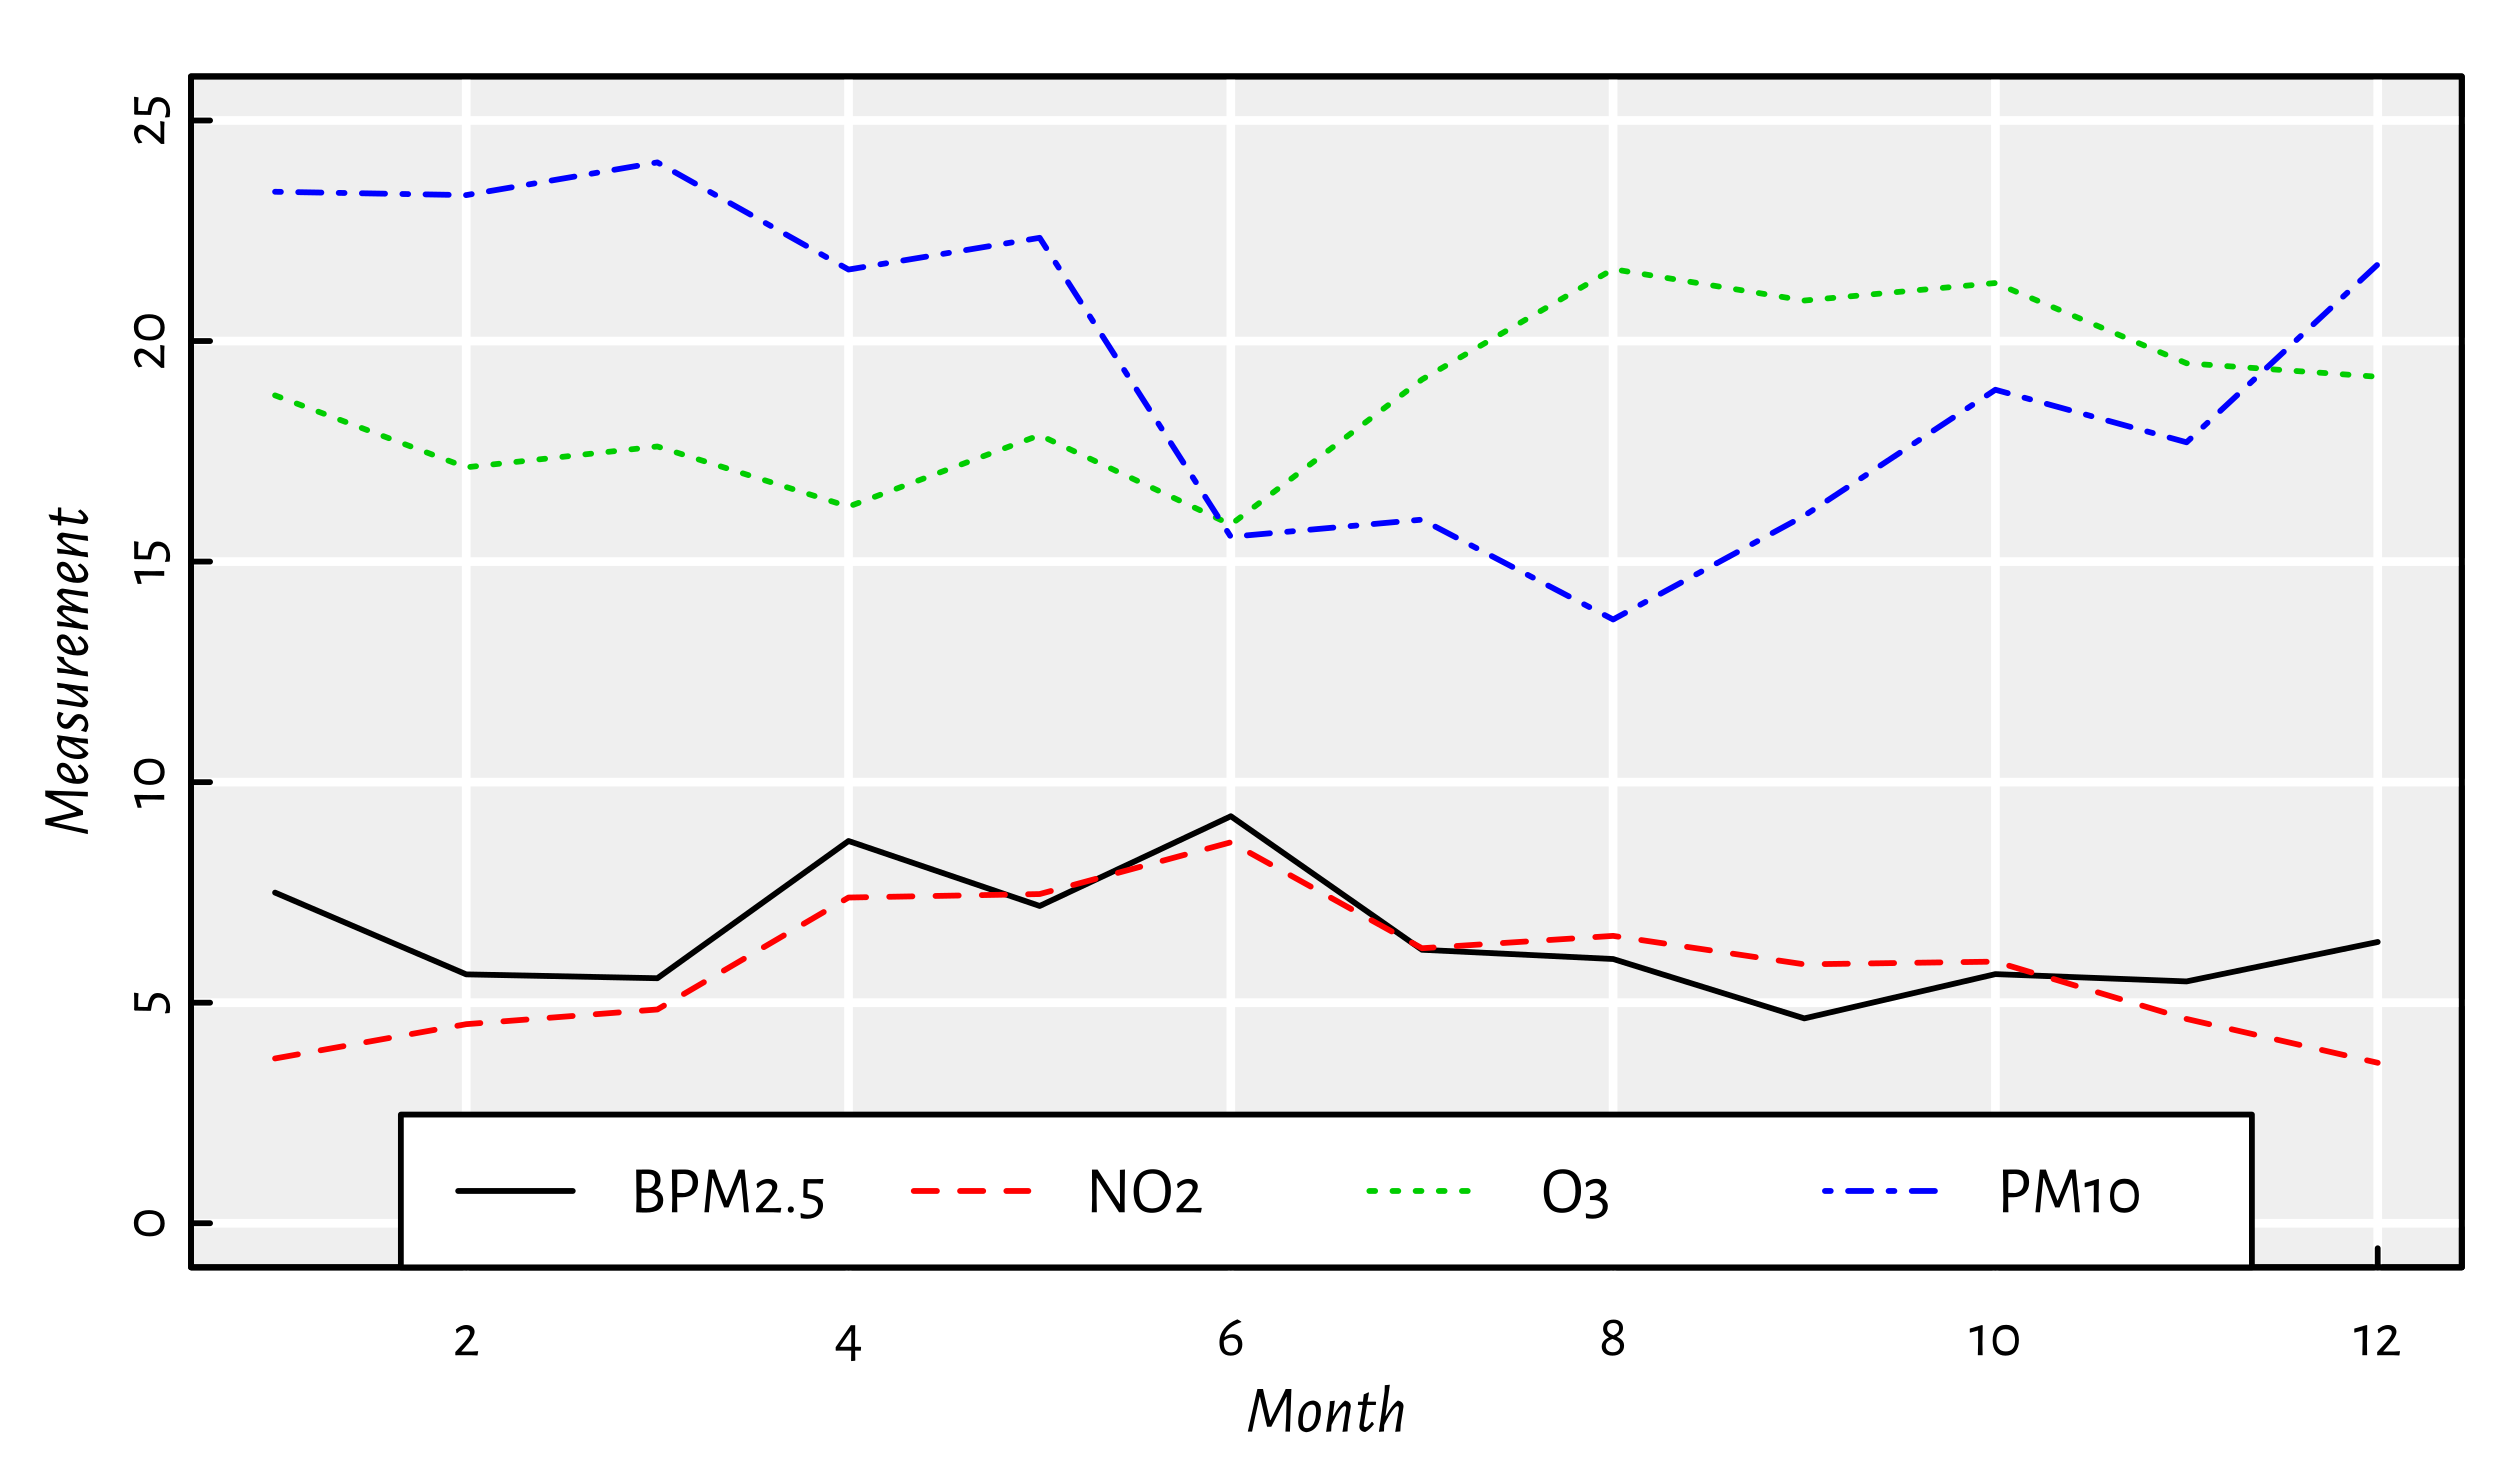
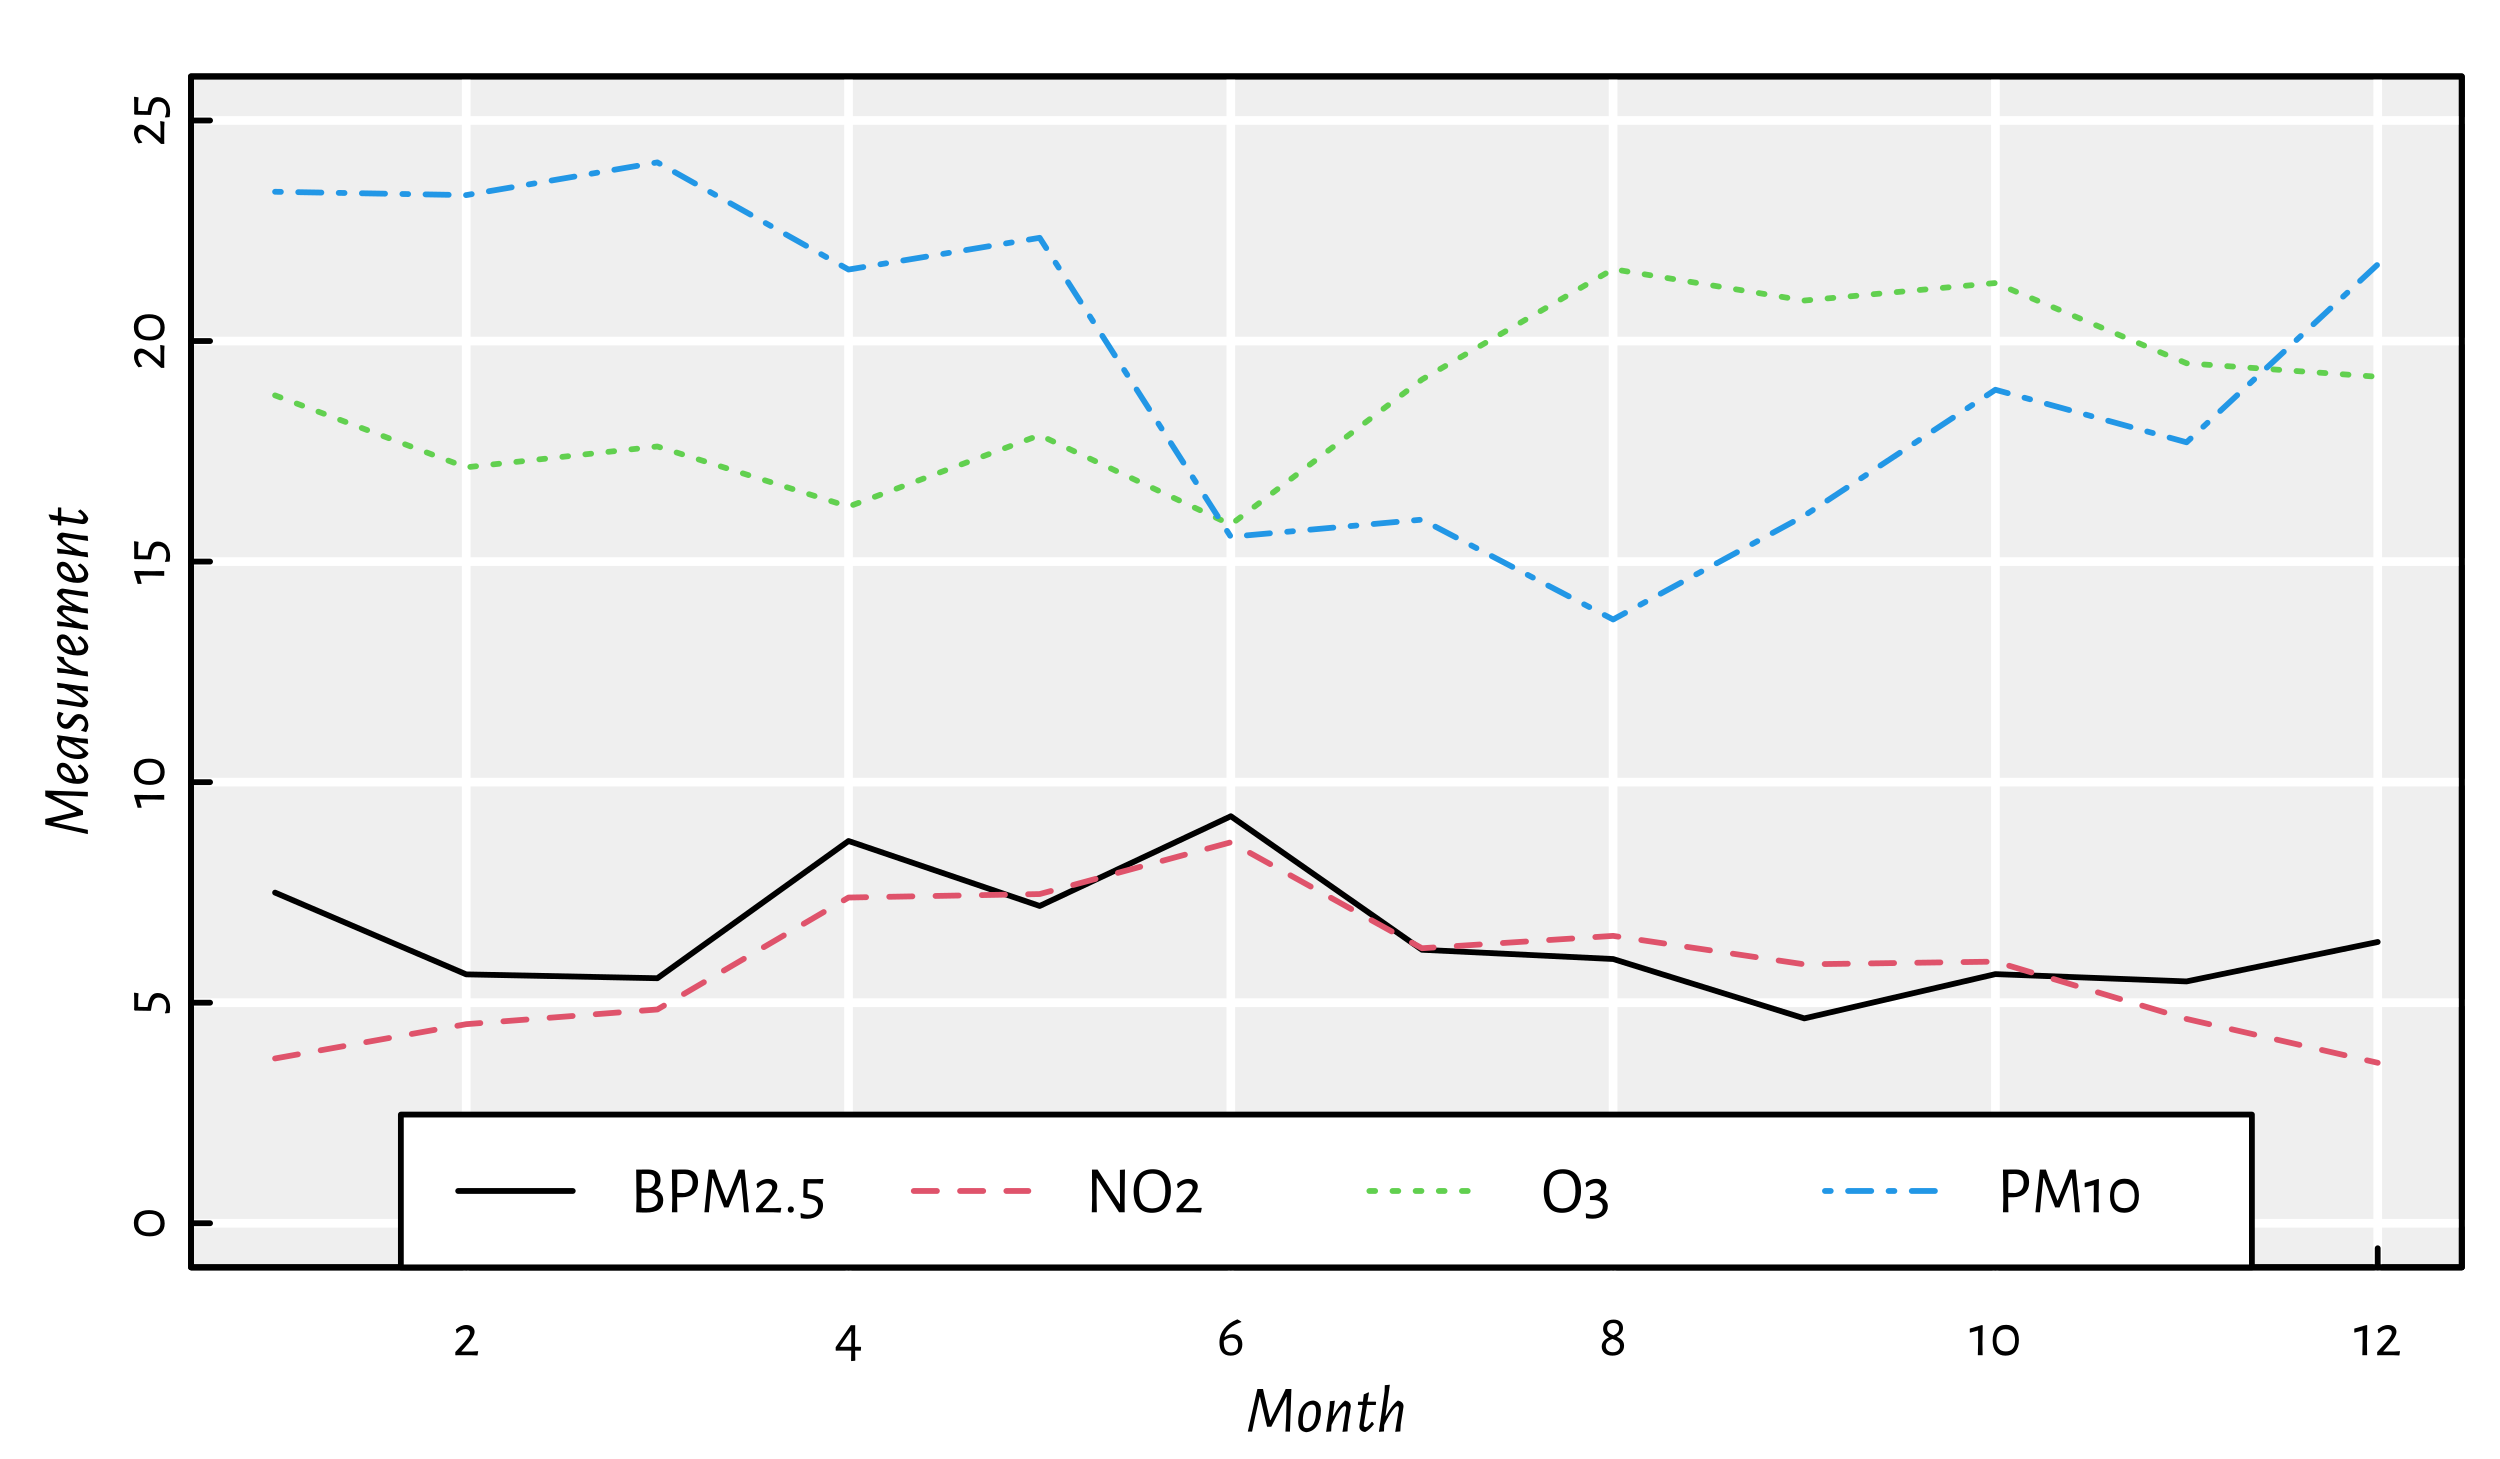
<svg xmlns="http://www.w3.org/2000/svg" xmlns:xlink="http://www.w3.org/1999/xlink" width="432pt" height="252pt" viewBox="0 0 432 252" version="1.1">
  <defs>
    <g>
      <symbol overflow="visible" id="glyph0-0">
        <path style="stroke:none;" d="" />
      </symbol>
      <symbol overflow="visible" id="glyph0-1">
        <path style="stroke:none;" d="M 2.391 -5.219 C 1.734 -5.219 1.109 -4.922 0.578 -4.438 L 0.703 -3.812 L 0.812 -3.812 C 1.203 -4.25 1.734 -4.516 2.234 -4.516 C 2.734 -4.516 3.016 -4.234 3.016 -3.875 C 3.016 -3.438 2.641 -2.906 1.938 -2.109 L 0.484 -0.547 L 0.484 -0.016 L 0.547 0.016 L 0.922 0 L 3.25 0 L 4.312 0.047 L 4.438 -0.656 L 4.375 -0.703 L 3.5 -0.641 L 1.578 -0.641 L 1.547 -0.688 L 2.609 -1.891 C 3.438 -2.844 3.812 -3.5 3.812 -4.062 C 3.812 -4.766 3.219 -5.219 2.391 -5.219 Z M 2.391 -5.219 " />
      </symbol>
      <symbol overflow="visible" id="glyph0-2">
        <path style="stroke:none;" d="M 3.656 -0.797 L 4.625 -0.781 L 4.672 -1.359 L 4.609 -1.453 L 3.625 -1.453 L 3.656 -5.188 L 2.891 -5.188 L 0.281 -1.391 L 0.281 -0.859 L 0.328 -0.781 L 1.016 -0.797 L 2.969 -0.797 L 2.938 0.953 L 3 1.016 L 3.625 0.953 L 3.672 0.891 L 3.641 -0.797 Z M 2.969 -1.453 L 1.016 -1.453 L 2.906 -4.188 L 2.969 -4.188 Z M 2.969 -1.453 " />
      </symbol>
      <symbol overflow="visible" id="glyph0-3">
        <path style="stroke:none;" d="M 2.781 -3.625 C 2.266 -3.625 1.812 -3.453 1.422 -3.172 L 1.359 -3.25 C 1.688 -4.359 2.594 -5.141 4.25 -5.719 L 4.25 -5.812 L 3.609 -6.188 L 3.562 -6.188 C 1.609 -5.406 0.484 -3.969 0.484 -2.203 C 0.484 -0.766 1.109 0.078 2.422 0.078 C 3.688 0.078 4.438 -0.734 4.438 -1.875 C 4.438 -2.922 3.828 -3.625 2.781 -3.625 Z M 2.484 -0.484 C 1.609 -0.484 1.234 -1.078 1.234 -2.203 L 1.234 -2.484 C 1.641 -2.828 2.078 -3.016 2.547 -3.016 C 3.281 -3.016 3.703 -2.578 3.703 -1.766 C 3.703 -0.922 3.234 -0.484 2.484 -0.484 Z M 2.484 -0.484 " />
      </symbol>
      <symbol overflow="visible" id="glyph0-4">
        <path style="stroke:none;" d="M 2.547 -6.156 C 1.484 -6.156 0.734 -5.562 0.734 -4.562 C 0.734 -3.781 1.234 -3.375 1.719 -3.125 L 1.719 -3.078 C 1.125 -2.781 0.5 -2.359 0.5 -1.484 C 0.5 -0.578 1.188 0.078 2.344 0.078 C 3.562 0.078 4.359 -0.594 4.359 -1.641 C 4.359 -2.547 3.719 -2.891 3.156 -3.156 L 3.156 -3.219 C 3.688 -3.516 4.172 -3.938 4.172 -4.703 C 4.172 -5.609 3.562 -6.156 2.547 -6.156 Z M 2.516 -5.562 C 3.125 -5.562 3.5 -5.219 3.5 -4.625 C 3.5 -3.969 3.031 -3.656 2.516 -3.438 C 1.953 -3.672 1.438 -3.938 1.438 -4.594 C 1.438 -5.188 1.859 -5.562 2.516 -5.562 Z M 2.359 -2.812 C 3.016 -2.547 3.656 -2.312 3.656 -1.594 C 3.656 -0.969 3.188 -0.516 2.422 -0.516 C 1.672 -0.516 1.203 -0.953 1.203 -1.578 C 1.203 -2.312 1.781 -2.609 2.359 -2.812 Z M 2.359 -2.812 " />
      </symbol>
      <symbol overflow="visible" id="glyph0-5">
        <path style="stroke:none;" d="M 2.344 -5.141 L 2.219 -5.219 L 0.109 -4.594 L 0.109 -3.938 L 0.203 -3.906 L 1.547 -4.281 L 1.547 -2.047 L 1.5 0 L 2.328 0 L 2.297 -2.156 Z M 2.344 -5.141 " />
      </symbol>
      <symbol overflow="visible" id="glyph0-6">
        <path style="stroke:none;" d="M 2.812 -5.25 C 1.328 -5.25 0.484 -4.266 0.484 -2.516 C 0.484 -0.859 1.297 0.078 2.703 0.078 C 4.188 0.078 5.016 -0.906 5.016 -2.625 C 5.016 -4.312 4.219 -5.25 2.812 -5.25 Z M 2.734 -4.484 C 3.797 -4.484 4.359 -3.812 4.359 -2.531 C 4.359 -1.297 3.812 -0.656 2.75 -0.656 C 1.688 -0.656 1.141 -1.312 1.141 -2.578 C 1.141 -3.844 1.688 -4.484 2.734 -4.484 Z M 2.734 -4.484 " />
      </symbol>
      <symbol overflow="visible" id="glyph1-0">
        <path style="stroke:none;" d="" />
      </symbol>
      <symbol overflow="visible" id="glyph1-1">
        <path style="stroke:none;" d="M -5.25 -2.812 C -5.25 -1.328 -4.266 -0.484 -2.516 -0.484 C -0.859 -0.484 0.078 -1.297 0.078 -2.703 C 0.078 -4.188 -0.906 -5.016 -2.625 -5.016 C -4.312 -5.016 -5.25 -4.219 -5.25 -2.812 Z M -4.484 -2.734 C -4.484 -3.797 -3.812 -4.359 -2.531 -4.359 C -1.297 -4.359 -0.656 -3.812 -0.656 -2.75 C -0.656 -1.688 -1.312 -1.141 -2.578 -1.141 C -3.844 -1.141 -4.484 -1.688 -4.484 -2.734 Z M -4.484 -2.734 " />
      </symbol>
      <symbol overflow="visible" id="glyph1-2">
        <path style="stroke:none;" d="M -5.156 -3.906 L -5.219 -3.859 L -5.188 -2.906 L -5.188 -1.5 L -5.203 -0.953 L -5.094 -0.812 L -2.375 -0.766 L -2.297 -0.828 L -2.141 -1.719 C -1.953 -2.688 -1.578 -3.062 -0.969 -3.062 C -0.172 -3.062 0.359 -2.484 0.359 -1.531 C 0.359 -1.172 0.297 -0.812 0.109 -0.391 L 0.188 -0.328 L 0.922 -0.391 C 0.984 -0.703 1.016 -1.047 1.016 -1.359 C 1.016 -2.812 0.156 -3.844 -1.109 -3.844 C -1.922 -3.844 -2.469 -3.406 -2.75 -2.078 L -2.875 -1.422 L -4.5 -1.453 L -4.5 -3 L -4.438 -3.75 L -4.5 -3.812 Z M -5.156 -3.906 " />
      </symbol>
      <symbol overflow="visible" id="glyph1-3">
        <path style="stroke:none;" d="M -5.141 -2.344 L -5.219 -2.219 L -4.594 -0.109 L -3.938 -0.109 L -3.906 -0.203 L -4.281 -1.547 L -2.047 -1.547 L 0 -1.5 L 0 -2.328 L -2.156 -2.297 Z M -5.141 -2.344 " />
      </symbol>
      <symbol overflow="visible" id="glyph1-4">
        <path style="stroke:none;" d="M -5.219 -2.391 C -5.219 -1.734 -4.922 -1.109 -4.438 -0.578 L -3.812 -0.703 L -3.812 -0.812 C -4.25 -1.203 -4.516 -1.734 -4.516 -2.234 C -4.516 -2.734 -4.234 -3.016 -3.875 -3.016 C -3.438 -3.016 -2.906 -2.641 -2.109 -1.938 L -0.547 -0.484 L -0.016 -0.484 L 0.016 -0.547 L 0 -0.922 L 0 -3.25 L 0.047 -4.312 L -0.656 -4.438 L -0.703 -4.375 L -0.641 -3.5 L -0.641 -1.578 L -0.688 -1.547 L -1.891 -2.609 C -2.844 -3.438 -3.5 -3.812 -4.062 -3.812 C -4.766 -3.812 -5.219 -3.219 -5.219 -2.391 Z M -5.219 -2.391 " />
      </symbol>
      <symbol overflow="visible" id="glyph2-0">
        <path style="stroke:none;" d="" />
      </symbol>
      <symbol overflow="visible" id="glyph2-1">
        <path style="stroke:none;" d="M 7.641 0 L 7.891 -7.359 L 6.906 -7.359 L 6.422 -6.312 L 4.281 -1.984 L 4.203 -1.984 L 3.219 -6.25 L 2.984 -7.359 L 2.016 -7.359 L 0.359 0 L 1.094 0 L 1.578 -2.312 L 2.391 -5.984 L 2.469 -5.984 L 3.688 -0.844 L 4.422 -0.844 L 7.016 -5.984 L 7.078 -5.984 L 6.984 -2.25 L 6.859 0 Z M 7.641 0 " />
      </symbol>
      <symbol overflow="visible" id="glyph2-2">
        <path style="stroke:none;" d="M 2.969 -5.359 C 1.391 -5.266 0.406 -3.781 0.406 -1.719 C 0.406 -0.594 0.844 -0.062 1.703 0.094 L 1.812 0.109 C 3.391 -0.031 4.328 -1.5 4.328 -3.609 C 4.328 -4.688 3.891 -5.219 3.062 -5.359 Z M 2.812 -4.656 C 3.297 -4.656 3.5 -4.328 3.5 -3.547 C 3.5 -1.797 2.953 -0.594 1.906 -0.594 C 1.406 -0.594 1.203 -0.938 1.203 -1.719 C 1.203 -3.484 1.766 -4.656 2.812 -4.656 Z M 2.812 -4.656 " />
      </symbol>
      <symbol overflow="visible" id="glyph2-3">
        <path style="stroke:none;" d="M 3.75 -5.344 C 3.078 -4.812 2.5 -4.031 1.75 -2.734 L 1.641 -2.734 L 2.016 -5.328 L 1.156 -5.25 L 1.109 -4.125 L 0.5 0.047 L 1.375 -0.031 L 1.438 -1.156 C 2.469 -3.297 3.297 -4.391 3.719 -4.391 C 3.906 -4.391 3.969 -4.25 3.969 -4.031 L 3.953 -3.891 L 3.328 0.047 L 4.203 -0.031 L 4.281 -1.234 L 4.75 -4.203 L 4.766 -4.344 C 4.781 -4.891 4.375 -5.234 3.875 -5.344 Z M 3.75 -5.344 " />
      </symbol>
      <symbol overflow="visible" id="glyph2-4">
        <path style="stroke:none;" d="M 1.672 -1.375 L 2.203 -4.594 L 3.719 -4.594 L 3.766 -5.078 L 3.703 -5.172 L 2.281 -5.172 L 2.547 -6.734 L 2.453 -6.781 L 1.641 -6.422 L 1.5 -5.172 L 0.672 -5.172 L 0.625 -4.656 L 0.672 -4.594 L 1.422 -4.594 L 1.375 -4.141 L 0.891 -1.109 L 0.875 -0.922 C 0.859 -0.359 1.234 -0.031 1.766 0.062 L 1.906 0.062 C 2.422 -0.203 2.891 -0.625 3.406 -1.297 L 3.141 -1.656 L 3 -1.672 C 2.594 -1.078 2.25 -0.781 1.984 -0.781 C 1.766 -0.781 1.641 -0.906 1.641 -1.156 Z M 1.672 -1.375 " />
      </symbol>
      <symbol overflow="visible" id="glyph2-5">
        <path style="stroke:none;" d="M 3.766 -5.344 C 3.094 -4.812 2.5 -4.031 1.766 -2.734 L 1.672 -2.734 L 2.422 -8.094 L 1.547 -8.016 L 1.516 -6.906 L 0.531 0.047 L 1.406 -0.031 L 1.453 -1.156 C 2.484 -3.297 3.328 -4.391 3.75 -4.391 C 3.906 -4.391 3.984 -4.25 3.984 -4.031 L 3.984 -3.891 L 3.344 0.047 L 4.234 -0.031 L 4.297 -1.234 L 4.766 -4.203 L 4.781 -4.344 C 4.797 -4.891 4.406 -5.234 3.906 -5.344 Z M 3.766 -5.344 " />
      </symbol>
      <symbol overflow="visible" id="glyph3-0">
        <path style="stroke:none;" d="" />
      </symbol>
      <symbol overflow="visible" id="glyph3-1">
        <path style="stroke:none;" d="M 0 -7.641 L -7.359 -7.891 L -7.359 -6.906 L -6.312 -6.422 L -1.984 -4.281 L -1.984 -4.203 L -6.25 -3.219 L -7.359 -2.984 L -7.359 -2.016 L 0 -0.359 L 0 -1.094 L -2.312 -1.578 L -5.984 -2.391 L -5.984 -2.469 L -0.844 -3.688 L -0.844 -4.422 L -5.984 -7.016 L -5.984 -7.078 L -2.25 -6.984 L 0 -6.859 Z M 0 -7.641 " />
      </symbol>
      <symbol overflow="visible" id="glyph3-2">
        <path style="stroke:none;" d="M -1.719 -3.453 L -1.719 -3.312 C -1.109 -2.984 -0.641 -2.469 -0.641 -1.938 C -0.641 -1.453 -1.062 -1.219 -2.016 -1.219 C -2.672 -3.172 -3.453 -4.031 -4.328 -4.031 C -4.922 -4.031 -5.25 -3.688 -5.344 -3.062 L -5.359 -2.953 C -5.297 -1.422 -3.812 -0.391 -1.766 -0.391 C -0.672 -0.391 0 -0.828 0.078 -1.812 L 0.078 -1.938 C -0.078 -2.641 -0.547 -3.219 -1.312 -3.75 Z M -4.734 -2.734 C -4.734 -3.109 -4.547 -3.266 -4.266 -3.266 C -3.641 -3.266 -3.078 -2.578 -2.656 -1.25 C -3.906 -1.391 -4.734 -1.969 -4.734 -2.734 Z M -4.734 -2.734 " />
      </symbol>
      <symbol overflow="visible" id="glyph3-3">
        <path style="stroke:none;" d="M -5.297 -4.5 L -5.359 -4.391 L -5.078 -3.844 L -5.344 -3.125 L -5.344 -3.078 C -5.062 -1.281 -3.328 -0.375 -1.719 -0.375 C -0.812 -0.375 -0.234 -0.688 0.078 -1.25 L 0.078 -1.422 C -0.547 -2.078 -1.375 -2.688 -2.312 -3.219 L -2.312 -3.328 L 0.047 -3 L -0.031 -3.875 L -1.25 -3.938 Z M -0.859 -1.5 C -0.859 -1.359 -1.094 -1.156 -1.938 -1.156 C -3.422 -1.156 -4.641 -1.812 -4.641 -2.891 L -4.391 -3.609 L -4.109 -3.594 L -4.047 -3.594 C -1.938 -2.703 -0.859 -1.75 -0.859 -1.5 Z M -0.859 -1.5 " />
      </symbol>
      <symbol overflow="visible" id="glyph3-4">
        <path style="stroke:none;" d="M -5.344 -2.531 C -5.359 -1.453 -4.688 -0.547 -3.719 -0.547 C -2.422 -0.547 -2.281 -2.312 -1.344 -2.312 C -0.938 -2.312 -0.516 -1.953 -0.516 -1.422 C -0.516 -1.016 -0.75 -0.625 -1.172 -0.312 L -1.109 -0.188 L -0.297 0.031 C -0.094 -0.328 0.031 -0.688 0.094 -1.109 C 0.078 -2.281 -0.625 -3.094 -1.562 -3.094 C -2.891 -3.094 -3.078 -1.359 -3.922 -1.359 C -4.328 -1.359 -4.719 -1.719 -4.719 -2.203 C -4.719 -2.5 -4.547 -2.812 -4.219 -3.109 L -4.266 -3.25 L -5.047 -3.5 C -5.172 -3.188 -5.266 -2.891 -5.344 -2.531 Z M -5.344 -2.531 " />
      </symbol>
      <symbol overflow="visible" id="glyph3-5">
        <path style="stroke:none;" d="M -5.328 -4.859 L -5.25 -4 L -4.125 -3.938 C -1.984 -2.922 -0.891 -2.078 -0.891 -1.656 C -0.891 -1.516 -1 -1.406 -1.234 -1.422 L -1.484 -1.438 L -5.344 -2.047 L -5.266 -1.203 L -4.062 -1.109 L -1.094 -0.625 L -0.938 -0.625 C -0.406 -0.609 -0.062 -1 0.047 -1.5 L 0.047 -1.641 C -0.484 -2.312 -1.25 -2.891 -2.531 -3.641 L -2.531 -3.719 L 0.047 -3.359 L -0.031 -4.234 L -1.25 -4.281 Z M -5.328 -4.859 " />
      </symbol>
      <symbol overflow="visible" id="glyph3-6">
        <path style="stroke:none;" d="M -5.297 -4.031 L -5.312 -3.734 C -4.703 -2.891 -3.875 -2.297 -2.797 -1.766 L -2.797 -1.672 L -5.328 -2.031 L -5.25 -1.188 L -4.125 -1.125 L 0.047 -0.531 L -0.031 -1.406 L -1.031 -1.453 C -3.328 -2.375 -4.016 -2.984 -4.109 -3.688 L -4.109 -3.766 L -4.141 -3.859 Z M -5.297 -4.031 " />
      </symbol>
      <symbol overflow="visible" id="glyph3-7">
        <path style="stroke:none;" d="M -5.344 -6.625 C -4.812 -5.953 -4.031 -5.359 -2.734 -4.625 L -2.734 -4.516 L -4.203 -4.75 L -4.344 -4.766 C -4.891 -4.781 -5.234 -4.375 -5.344 -3.875 L -5.344 -3.75 C -4.812 -3.078 -4.031 -2.5 -2.734 -1.75 L -2.734 -1.641 L -5.328 -2.016 L -5.25 -1.156 L -4.125 -1.109 L 0.047 -0.5 L -0.031 -1.375 L -1.156 -1.438 C -3.297 -2.469 -4.391 -3.297 -4.391 -3.719 C -4.391 -3.891 -4.25 -3.969 -4.031 -3.969 L -3.891 -3.953 L 0.047 -3.328 L -0.031 -4.203 L -1.078 -4.266 C -3.281 -5.312 -4.391 -6.172 -4.391 -6.594 C -4.391 -6.766 -4.25 -6.844 -4.031 -6.828 L -3.891 -6.812 L 0.047 -6.203 L -0.031 -7.078 L -1.234 -7.156 L -4.203 -7.625 L -4.344 -7.641 C -4.891 -7.641 -5.234 -7.25 -5.344 -6.75 Z M -5.344 -6.625 " />
      </symbol>
      <symbol overflow="visible" id="glyph3-8">
        <path style="stroke:none;" d="M -5.344 -3.75 C -4.812 -3.078 -4.031 -2.5 -2.734 -1.75 L -2.734 -1.641 L -5.328 -2.016 L -5.25 -1.156 L -4.125 -1.109 L 0.047 -0.5 L -0.031 -1.375 L -1.156 -1.438 C -3.297 -2.469 -4.391 -3.297 -4.391 -3.719 C -4.391 -3.906 -4.25 -3.969 -4.031 -3.969 L -3.891 -3.953 L 0.047 -3.328 L -0.031 -4.203 L -1.234 -4.281 L -4.203 -4.75 L -4.344 -4.766 C -4.891 -4.781 -5.234 -4.375 -5.344 -3.875 Z M -5.344 -3.75 " />
      </symbol>
      <symbol overflow="visible" id="glyph3-9">
        <path style="stroke:none;" d="M -1.375 -1.672 L -4.594 -2.203 L -4.594 -3.719 L -5.078 -3.766 L -5.172 -3.703 L -5.172 -2.281 L -6.734 -2.547 L -6.781 -2.453 L -6.422 -1.641 L -5.172 -1.5 L -5.172 -0.672 L -4.656 -0.625 L -4.594 -0.672 L -4.594 -1.422 L -4.141 -1.375 L -1.109 -0.891 L -0.922 -0.875 C -0.359 -0.859 -0.031 -1.234 0.062 -1.766 L 0.062 -1.906 C -0.203 -2.422 -0.625 -2.891 -1.297 -3.406 L -1.656 -3.141 L -1.672 -3 C -1.078 -2.594 -0.781 -2.25 -0.781 -1.984 C -0.781 -1.766 -0.906 -1.641 -1.156 -1.641 Z M -1.375 -1.672 " />
      </symbol>
      <symbol overflow="visible" id="glyph4-0">
        <path style="stroke:none;" d="" />
      </symbol>
      <symbol overflow="visible" id="glyph4-1">
        <path style="stroke:none;" d="M 4.156 -3.844 C 4.859 -4.141 5.266 -4.75 5.266 -5.594 C 5.266 -6.766 4.469 -7.391 3.109 -7.391 L 1.062 -7.375 L 1.125 -2.219 L 1.062 0 L 1.078 0 C 1.547 0.031 2.453 0.047 2.703 0.047 C 4.719 0.047 5.734 -0.672 5.734 -2.062 C 5.734 -3.047 5.203 -3.641 4.156 -3.844 Z M 4.328 -5.484 C 4.328 -4.719 3.938 -4.281 3.25 -4.109 L 1.984 -4.156 L 2 -6.625 L 2.938 -6.625 C 3.906 -6.625 4.328 -6.281 4.328 -5.484 Z M 2.844 -0.719 C 2.609 -0.719 2.281 -0.734 1.984 -0.766 L 1.953 -2.297 L 1.969 -3.375 L 3.375 -3.391 C 4.297 -3.281 4.797 -2.859 4.797 -2.109 C 4.797 -1.203 4.094 -0.719 2.844 -0.719 Z M 2.844 -0.719 " />
      </symbol>
      <symbol overflow="visible" id="glyph4-2">
        <path style="stroke:none;" d="M 1.062 -7.375 L 1.125 -2.219 L 1.062 0 L 2 0 L 1.953 -2.297 L 1.953 -2.594 L 2.828 -2.594 C 4.547 -2.594 5.578 -3.594 5.578 -5.219 C 5.578 -6.609 4.766 -7.391 3.328 -7.391 Z M 1.969 -3.359 L 2 -6.594 L 3.109 -6.625 C 4.109 -6.594 4.641 -6.125 4.641 -5.141 C 4.641 -4.109 4.125 -3.484 3.172 -3.328 Z M 1.969 -3.359 " />
      </symbol>
      <symbol overflow="visible" id="glyph4-3">
        <path style="stroke:none;" d="M 8.375 0 L 7.641 -7.375 L 6.609 -7.375 L 6.234 -6.312 L 4.547 -2.047 L 4.484 -2.047 L 2.891 -6.25 L 2.5 -7.375 L 1.453 -7.375 L 0.688 0 L 1.469 0 L 1.672 -2.312 L 2.062 -5.906 L 2.156 -5.906 L 4.094 -0.844 L 4.859 -0.844 L 6.906 -5.906 L 6.984 -5.906 L 7.375 -2.25 L 7.547 0 Z M 8.375 0 " />
      </symbol>
      <symbol overflow="visible" id="glyph4-4">
        <path style="stroke:none;" d="M 2.641 -5.766 C 1.922 -5.766 1.219 -5.438 0.625 -4.906 L 0.781 -4.203 L 0.891 -4.203 C 1.328 -4.688 1.906 -4.984 2.469 -4.984 C 3.031 -4.984 3.328 -4.688 3.328 -4.281 C 3.328 -3.797 2.922 -3.203 2.141 -2.328 L 0.547 -0.594 L 0.547 -0.016 L 0.594 0.016 L 1.031 0 L 3.594 0 L 4.766 0.047 L 4.906 -0.719 L 4.828 -0.781 L 3.859 -0.719 L 1.734 -0.719 L 1.719 -0.766 L 2.875 -2.078 C 3.797 -3.156 4.219 -3.859 4.219 -4.5 C 4.219 -5.266 3.547 -5.766 2.641 -5.766 Z M 2.641 -5.766 " />
      </symbol>
      <symbol overflow="visible" id="glyph4-5">
        <path style="stroke:none;" d="M 1.328 -1.016 C 1 -1.016 0.797 -0.797 0.797 -0.469 C 0.797 -0.141 0.984 0.062 1.297 0.062 C 1.641 0.062 1.844 -0.156 1.844 -0.5 C 1.844 -0.812 1.641 -1.016 1.328 -1.016 Z M 1.328 -1.016 " />
      </symbol>
      <symbol overflow="visible" id="glyph4-6">
        <path style="stroke:none;" d="M 4.312 -5.703 L 4.266 -5.766 L 3.203 -5.734 L 1.656 -5.734 L 1.047 -5.75 L 0.891 -5.625 L 0.844 -2.625 L 0.922 -2.547 L 1.891 -2.359 C 2.969 -2.156 3.391 -1.75 3.391 -1.062 C 3.391 -0.203 2.734 0.406 1.688 0.406 C 1.297 0.406 0.891 0.328 0.438 0.125 L 0.359 0.203 L 0.422 1.016 C 0.781 1.078 1.156 1.125 1.5 1.125 C 3.109 1.125 4.25 0.172 4.25 -1.219 C 4.25 -2.125 3.766 -2.719 2.281 -3.031 L 1.562 -3.188 L 1.609 -4.984 L 3.312 -4.984 L 4.156 -4.906 L 4.219 -4.984 Z M 4.312 -5.703 " />
      </symbol>
      <symbol overflow="visible" id="glyph4-7">
        <path style="stroke:none;" d="M 6.734 -2.156 L 6.797 -7.391 L 5.922 -7.328 L 5.938 -1.469 L 5.859 -1.469 L 2.062 -7.375 L 1.094 -7.375 L 1.125 -2.188 L 1.062 0 L 1.938 0 L 1.891 -2.422 L 1.906 -5.906 L 1.984 -5.906 L 5.781 0 L 6.75 0 Z M 6.734 -2.156 " />
      </symbol>
      <symbol overflow="visible" id="glyph4-8">
        <path style="stroke:none;" d="M 3.75 -7.438 C 1.625 -7.438 0.438 -6.078 0.438 -3.625 C 0.438 -1.25 1.562 0.094 3.562 0.094 C 5.688 0.094 6.875 -1.328 6.875 -3.828 C 6.875 -6.156 5.766 -7.438 3.75 -7.438 Z M 3.672 -6.688 C 5.172 -6.688 5.922 -5.719 5.922 -3.672 C 5.922 -1.656 5.141 -0.672 3.625 -0.672 C 2.125 -0.672 1.375 -1.672 1.375 -3.734 C 1.375 -5.719 2.141 -6.688 3.672 -6.688 Z M 3.672 -6.688 " />
      </symbol>
      <symbol overflow="visible" id="glyph4-9">
        <path style="stroke:none;" d="M 2.203 -5.781 C 1.547 -5.781 0.938 -5.547 0.359 -5.078 L 0.5 -4.344 L 0.594 -4.344 C 1.094 -4.781 1.531 -5.031 2.031 -5.031 C 2.625 -5.031 3.031 -4.688 3.031 -4.125 C 3.031 -3.375 2.25 -2.828 1.641 -2.828 L 1.141 -2.812 L 1.109 -2.188 L 1.172 -2.109 L 1.844 -2.109 C 2.812 -2.078 3.328 -1.656 3.328 -0.938 C 3.328 -0.109 2.641 0.406 1.641 0.406 C 1.234 0.406 0.844 0.328 0.453 0.172 L 0.391 0.234 L 0.453 1.016 C 0.781 1.062 1.219 1.109 1.578 1.109 C 3.141 1.109 4.203 0.234 4.203 -1.047 C 4.203 -1.828 3.719 -2.359 2.797 -2.578 L 2.797 -2.625 C 3.594 -3.031 3.938 -3.703 3.938 -4.328 C 3.938 -5.188 3.25 -5.781 2.203 -5.781 Z M 2.203 -5.781 " />
      </symbol>
      <symbol overflow="visible" id="glyph4-10">
        <path style="stroke:none;" d="M 2.594 -5.688 L 2.453 -5.766 L 0.125 -5.078 L 0.125 -4.359 L 0.219 -4.312 L 1.703 -4.719 L 1.719 -2.266 L 1.656 0 L 2.578 0 L 2.531 -2.375 Z M 2.594 -5.688 " />
      </symbol>
      <symbol overflow="visible" id="glyph4-11">
        <path style="stroke:none;" d="M 3.109 -5.797 C 1.453 -5.797 0.547 -4.719 0.547 -2.781 C 0.547 -0.953 1.422 0.078 2.984 0.078 C 4.625 0.078 5.547 -1 5.547 -2.891 C 5.547 -4.766 4.656 -5.797 3.109 -5.797 Z M 3.031 -4.953 C 4.203 -4.953 4.812 -4.219 4.812 -2.797 C 4.812 -1.438 4.203 -0.719 3.031 -0.719 C 1.859 -0.719 1.266 -1.453 1.266 -2.859 C 1.266 -4.25 1.859 -4.953 3.031 -4.953 Z M 3.031 -4.953 " />
      </symbol>
    </g>
    <clipPath id="clip1">
      <path d="M 33 13.199 L 426 13.199 L 426 219 L 33 219 Z M 33 13.199 " />
    </clipPath>
    <clipPath id="clip2">
      <path d="M 33 13.199 L 426 13.199 L 426 220 L 33 220 Z M 33 13.199 " />
    </clipPath>
    <clipPath id="clip3">
      <path d="M 79 13.199 L 82 13.199 L 82 220 L 79 220 Z M 79 13.199 " />
    </clipPath>
    <clipPath id="clip4">
      <path d="M 145 13.199 L 148 13.199 L 148 220 L 145 220 Z M 145 13.199 " />
    </clipPath>
    <clipPath id="clip5">
      <path d="M 211 13.199 L 214 13.199 L 214 220 L 211 220 Z M 211 13.199 " />
    </clipPath>
    <clipPath id="clip6">
      <path d="M 277 13.199 L 280 13.199 L 280 220 L 277 220 Z M 277 13.199 " />
    </clipPath>
    <clipPath id="clip7">
      <path d="M 344 13.199 L 346 13.199 L 346 220 L 344 220 Z M 344 13.199 " />
    </clipPath>
    <clipPath id="clip8">
      <path d="M 410 13.199 L 412 13.199 L 412 220 L 410 220 Z M 410 13.199 " />
    </clipPath>
    <clipPath id="clip9">
      <path d="M 33 210 L 426.398 210 L 426.398 213 L 33 213 Z M 33 210 " />
    </clipPath>
    <clipPath id="clip10">
      <path d="M 33 172 L 426.398 172 L 426.398 175 L 33 175 Z M 33 172 " />
    </clipPath>
    <clipPath id="clip11">
      <path d="M 33 134 L 426.398 134 L 426.398 136 L 33 136 Z M 33 134 " />
    </clipPath>
    <clipPath id="clip12">
      <path d="M 33 96 L 426.398 96 L 426.398 98 L 33 98 Z M 33 96 " />
    </clipPath>
    <clipPath id="clip13">
      <path d="M 33 58 L 426.398 58 L 426.398 60 L 33 60 Z M 33 58 " />
    </clipPath>
    <clipPath id="clip14">
      <path d="M 33 20 L 426.398 20 L 426.398 22 L 33 22 Z M 33 20 " />
    </clipPath>
  </defs>
  <g id="surface38">
    <g clip-path="url(#clip1)" clip-rule="nonzero">
      <path style=" stroke:none;fill-rule:nonzero;fill:rgb(0%,0%,0%);fill-opacity:0.063;" d="M 33 13.199 L 425.398 13.199 L 425.398 219 L 33 219 Z M 33 13.199 " />
    </g>
    <g clip-path="url(#clip2)" clip-rule="nonzero">
      <path style="fill:none;stroke-width:1;stroke-linecap:round;stroke-linejoin:round;stroke:rgb(0%,0%,0%);stroke-opacity:1;stroke-miterlimit:10;" d="M 33 13.199 L 425.398 13.199 L 425.398 219 L 33 219 Z M 33 13.199 " />
    </g>
    <g clip-path="url(#clip3)" clip-rule="nonzero">
      <path style="fill:none;stroke-width:1.5;stroke-linecap:round;stroke-linejoin:round;stroke:rgb(100%,100%,100%);stroke-opacity:1;stroke-miterlimit:10;" d="M 80.562 219 L 80.562 13.199 " />
    </g>
    <g clip-path="url(#clip4)" clip-rule="nonzero">
      <path style="fill:none;stroke-width:1.5;stroke-linecap:round;stroke-linejoin:round;stroke:rgb(100%,100%,100%);stroke-opacity:1;stroke-miterlimit:10;" d="M 146.625 219 L 146.625 13.199 " />
    </g>
    <g clip-path="url(#clip5)" clip-rule="nonzero">
      <path style="fill:none;stroke-width:1.5;stroke-linecap:round;stroke-linejoin:round;stroke:rgb(100%,100%,100%);stroke-opacity:1;stroke-miterlimit:10;" d="M 212.684 219 L 212.684 13.199 " />
    </g>
    <g clip-path="url(#clip6)" clip-rule="nonzero">
      <path style="fill:none;stroke-width:1.5;stroke-linecap:round;stroke-linejoin:round;stroke:rgb(100%,100%,100%);stroke-opacity:1;stroke-miterlimit:10;" d="M 278.746 219 L 278.746 13.199 " />
    </g>
    <g clip-path="url(#clip7)" clip-rule="nonzero">
      <path style="fill:none;stroke-width:1.5;stroke-linecap:round;stroke-linejoin:round;stroke:rgb(100%,100%,100%);stroke-opacity:1;stroke-miterlimit:10;" d="M 344.805 219 L 344.805 13.199 " />
    </g>
    <g clip-path="url(#clip8)" clip-rule="nonzero">
      <path style="fill:none;stroke-width:1.5;stroke-linecap:round;stroke-linejoin:round;stroke:rgb(100%,100%,100%);stroke-opacity:1;stroke-miterlimit:10;" d="M 410.867 219 L 410.867 13.199 " />
    </g>
    <g clip-path="url(#clip9)" clip-rule="nonzero">
      <path style="fill:none;stroke-width:1.5;stroke-linecap:round;stroke-linejoin:round;stroke:rgb(100%,100%,100%);stroke-opacity:1;stroke-miterlimit:10;" d="M 33 211.379 L 425.398 211.379 " />
    </g>
    <g clip-path="url(#clip10)" clip-rule="nonzero">
      <path style="fill:none;stroke-width:1.5;stroke-linecap:round;stroke-linejoin:round;stroke:rgb(100%,100%,100%);stroke-opacity:1;stroke-miterlimit:10;" d="M 33 173.266 L 425.398 173.266 " />
    </g>
    <g clip-path="url(#clip11)" clip-rule="nonzero">
      <path style="fill:none;stroke-width:1.5;stroke-linecap:round;stroke-linejoin:round;stroke:rgb(100%,100%,100%);stroke-opacity:1;stroke-miterlimit:10;" d="M 33 135.156 L 425.398 135.156 " />
    </g>
    <g clip-path="url(#clip12)" clip-rule="nonzero">
      <path style="fill:none;stroke-width:1.5;stroke-linecap:round;stroke-linejoin:round;stroke:rgb(100%,100%,100%);stroke-opacity:1;stroke-miterlimit:10;" d="M 33 97.043 L 425.398 97.043 " />
    </g>
    <g clip-path="url(#clip13)" clip-rule="nonzero">
      <path style="fill:none;stroke-width:1.5;stroke-linecap:round;stroke-linejoin:round;stroke:rgb(100%,100%,100%);stroke-opacity:1;stroke-miterlimit:10;" d="M 33 58.934 L 425.398 58.934 " />
    </g>
    <g clip-path="url(#clip14)" clip-rule="nonzero">
      <path style="fill:none;stroke-width:1.5;stroke-linecap:round;stroke-linejoin:round;stroke:rgb(100%,100%,100%);stroke-opacity:1;stroke-miterlimit:10;" d="M 33 20.82 L 425.398 20.82 " />
    </g>
    <path style="fill:none;stroke-width:1;stroke-linecap:round;stroke-linejoin:round;stroke:rgb(0%,0%,0%);stroke-opacity:1;stroke-miterlimit:10;" d="M 33 219 L 425.398 219 L 425.398 13.199 L 33 13.199 L 33 219 " />
    <path style="fill:none;stroke-width:1;stroke-linecap:round;stroke-linejoin:round;stroke:rgb(0%,0%,0%);stroke-opacity:1;stroke-miterlimit:10;" d="M 47.535 154.246 L 80.562 168.371 L 113.594 169.039 L 146.625 145.324 L 179.656 156.551 L 212.684 141.043 L 245.715 164.121 L 278.746 165.719 L 311.777 175.977 L 344.805 168.328 L 377.836 169.59 L 410.867 162.773 " />
    <path style="fill:none;stroke-width:1;stroke-linecap:round;stroke-linejoin:round;stroke:rgb(0%,0%,0%);stroke-opacity:1;stroke-miterlimit:10;" d="M 80.562 215.699 L 80.562 219 " />
    <path style="fill:none;stroke-width:1;stroke-linecap:round;stroke-linejoin:round;stroke:rgb(0%,0%,0%);stroke-opacity:1;stroke-miterlimit:10;" d="M 146.625 215.699 L 146.625 219 " />
    <path style="fill:none;stroke-width:1;stroke-linecap:round;stroke-linejoin:round;stroke:rgb(0%,0%,0%);stroke-opacity:1;stroke-miterlimit:10;" d="M 212.684 215.699 L 212.684 219 " />
    <path style="fill:none;stroke-width:1;stroke-linecap:round;stroke-linejoin:round;stroke:rgb(0%,0%,0%);stroke-opacity:1;stroke-miterlimit:10;" d="M 278.746 215.699 L 278.746 219 " />
    <path style="fill:none;stroke-width:1;stroke-linecap:round;stroke-linejoin:round;stroke:rgb(0%,0%,0%);stroke-opacity:1;stroke-miterlimit:10;" d="M 344.805 215.699 L 344.805 219 " />
    <path style="fill:none;stroke-width:1;stroke-linecap:round;stroke-linejoin:round;stroke:rgb(0%,0%,0%);stroke-opacity:1;stroke-miterlimit:10;" d="M 410.867 215.699 L 410.867 219 " />
    <g style="fill:rgb(0%,0%,0%);fill-opacity:1;">
      <use xlink:href="#glyph0-1" x="78.195" y="234.18" />
    </g>
    <g style="fill:rgb(0%,0%,0%);fill-opacity:1;">
      <use xlink:href="#glyph0-2" x="144.125" y="234.18" />
    </g>
    <g style="fill:rgb(0%,0%,0%);fill-opacity:1;">
      <use xlink:href="#glyph0-3" x="210.238" y="234.18" />
    </g>
    <g style="fill:rgb(0%,0%,0%);fill-opacity:1;">
      <use xlink:href="#glyph0-4" x="276.281" y="234.18" />
    </g>
    <g style="fill:rgb(0%,0%,0%);fill-opacity:1;">
      <use xlink:href="#glyph0-5" x="340.27" y="234.18" />
      <use xlink:href="#glyph0-6" x="343.847" y="234.18" />
    </g>
    <g style="fill:rgb(0%,0%,0%);fill-opacity:1;">
      <use xlink:href="#glyph0-5" x="406.711" y="234.18" />
      <use xlink:href="#glyph0-1" x="410.289" y="234.18" />
    </g>
    <path style="fill:none;stroke-width:1;stroke-linecap:round;stroke-linejoin:round;stroke:rgb(0%,0%,0%);stroke-opacity:1;stroke-miterlimit:10;" d="M 36.301 211.379 L 33 211.379 " />
    <path style="fill:none;stroke-width:1;stroke-linecap:round;stroke-linejoin:round;stroke:rgb(0%,0%,0%);stroke-opacity:1;stroke-miterlimit:10;" d="M 36.301 173.266 L 33 173.266 " />
    <path style="fill:none;stroke-width:1;stroke-linecap:round;stroke-linejoin:round;stroke:rgb(0%,0%,0%);stroke-opacity:1;stroke-miterlimit:10;" d="M 36.301 135.156 L 33 135.156 " />
    <path style="fill:none;stroke-width:1;stroke-linecap:round;stroke-linejoin:round;stroke:rgb(0%,0%,0%);stroke-opacity:1;stroke-miterlimit:10;" d="M 36.301 97.043 L 33 97.043 " />
    <path style="fill:none;stroke-width:1;stroke-linecap:round;stroke-linejoin:round;stroke:rgb(0%,0%,0%);stroke-opacity:1;stroke-miterlimit:10;" d="M 36.301 58.934 L 33 58.934 " />
    <path style="fill:none;stroke-width:1;stroke-linecap:round;stroke-linejoin:round;stroke:rgb(0%,0%,0%);stroke-opacity:1;stroke-miterlimit:10;" d="M 36.301 20.82 L 33 20.82 " />
    <g style="fill:rgb(0%,0%,0%);fill-opacity:1;">
      <use xlink:href="#glyph1-1" x="28.379" y="214.125" />
    </g>
    <g style="fill:rgb(0%,0%,0%);fill-opacity:1;">
      <use xlink:href="#glyph1-2" x="28.379" y="175.438" />
    </g>
    <g style="fill:rgb(0%,0%,0%);fill-opacity:1;">
      <use xlink:href="#glyph1-3" x="28.379" y="139.691" />
      <use xlink:href="#glyph1-1" x="28.379" y="136.114" />
    </g>
    <g style="fill:rgb(0%,0%,0%);fill-opacity:1;">
      <use xlink:href="#glyph1-3" x="28.379" y="101.004" />
      <use xlink:href="#glyph1-2" x="28.379" y="97.426" />
    </g>
    <g style="fill:rgb(0%,0%,0%);fill-opacity:1;">
      <use xlink:href="#glyph1-4" x="28.379" y="64.047" />
      <use xlink:href="#glyph1-1" x="28.379" y="59.315" />
    </g>
    <g style="fill:rgb(0%,0%,0%);fill-opacity:1;">
      <use xlink:href="#glyph1-4" x="28.379" y="25.359" />
      <use xlink:href="#glyph1-2" x="28.379" y="20.627" />
    </g>
    <path style="fill:none;stroke-width:1;stroke-linecap:round;stroke-linejoin:round;stroke:rgb(0%,0%,0%);stroke-opacity:1;stroke-miterlimit:10;" d="M 33 219 L 425.398 219 L 425.398 13.199 L 33 13.199 L 33 219 " />
    <g style="fill:rgb(0%,0%,0%);fill-opacity:1;">
      <use xlink:href="#glyph2-1" x="215.262" y="247.379" />
      <use xlink:href="#glyph2-2" x="223.921" y="247.379" />
      <use xlink:href="#glyph2-3" x="228.648" y="247.379" />
      <use xlink:href="#glyph2-4" x="234.018" y="247.379" />
      <use xlink:href="#glyph2-5" x="237.744" y="247.379" />
    </g>
    <g style="fill:rgb(0%,0%,0%);fill-opacity:1;">
      <use xlink:href="#glyph3-1" x="15.18" y="144.496" />
      <use xlink:href="#glyph3-2" x="15.18" y="135.837" />
      <use xlink:href="#glyph3-3" x="15.18" y="131.536" />
      <use xlink:href="#glyph3-4" x="15.18" y="126.487" />
      <use xlink:href="#glyph3-5" x="15.18" y="122.842" />
      <use xlink:href="#glyph3-6" x="15.18" y="117.425" />
      <use xlink:href="#glyph3-2" x="15.18" y="113.653" />
      <use xlink:href="#glyph3-7" x="15.18" y="109.352" />
      <use xlink:href="#glyph3-2" x="15.18" y="101.107" />
      <use xlink:href="#glyph3-8" x="15.18" y="96.806" />
      <use xlink:href="#glyph3-9" x="15.18" y="91.435" />
    </g>
-     <path style="fill:none;stroke-width:1;stroke-linecap:round;stroke-linejoin:round;stroke:rgb(100%,0%,0%);stroke-opacity:1;stroke-dasharray:4,4;stroke-miterlimit:10;" d="M 47.535 182.902 L 80.562 176.977 L 113.594 174.438 L 146.625 155.094 L 179.656 154.492 L 212.684 145.547 L 245.715 163.855 L 278.746 161.719 L 311.777 166.637 L 344.805 166.168 L 377.836 176.074 L 410.867 183.648 " />
-     <path style="fill:none;stroke-width:1;stroke-linecap:round;stroke-linejoin:round;stroke:rgb(0%,80.392%,0%);stroke-opacity:1;stroke-dasharray:1,3;stroke-miterlimit:10;" d="M 47.535 68.324 L 80.562 80.754 L 113.594 77.152 L 146.625 87.543 L 179.656 75.191 L 212.684 90.652 L 245.715 65.578 L 278.746 46.508 L 311.777 51.934 L 344.805 48.906 L 377.836 62.773 L 410.867 65.105 " />
-     <path style="fill:none;stroke-width:1;stroke-linecap:round;stroke-linejoin:round;stroke:rgb(0%,0%,100%);stroke-opacity:1;stroke-dasharray:1,3,4,3;stroke-miterlimit:10;" d="M 47.535 33.137 L 80.562 33.715 L 113.594 28.062 L 146.625 46.578 L 179.656 41.094 L 212.684 92.762 L 245.715 89.793 L 278.746 107.047 L 311.777 89.121 L 344.805 67.348 L 377.836 76.43 L 410.867 45.699 " />
+     <path style="fill:none;stroke-width:1;stroke-linecap:round;stroke-linejoin:round;stroke:rgb(87.451%,32.549%,41.961%);stroke-opacity:1;stroke-dasharray:4,4;stroke-miterlimit:10;" d="M 47.535 182.902 L 80.562 176.977 L 113.594 174.438 L 146.625 155.094 L 179.656 154.492 L 212.684 145.547 L 245.715 163.855 L 278.746 161.719 L 311.777 166.637 L 344.805 166.168 L 377.836 176.074 L 410.867 183.648 " />
+     <path style="fill:none;stroke-width:1;stroke-linecap:round;stroke-linejoin:round;stroke:rgb(38.039%,81.569%,30.98%);stroke-opacity:1;stroke-dasharray:1,3;stroke-miterlimit:10;" d="M 47.535 68.324 L 80.562 80.754 L 113.594 77.152 L 146.625 87.543 L 179.656 75.191 L 212.684 90.652 L 245.715 65.578 L 278.746 46.508 L 311.777 51.934 L 344.805 48.906 L 377.836 62.773 L 410.867 65.105 " />
+     <path style="fill:none;stroke-width:1;stroke-linecap:round;stroke-linejoin:round;stroke:rgb(13.333%,59.216%,90.196%);stroke-opacity:1;stroke-dasharray:1,3,4,3;stroke-miterlimit:10;" d="M 47.535 33.137 L 80.562 33.715 L 113.594 28.062 L 146.625 46.578 L 179.656 41.094 L 212.684 92.762 L 245.715 89.793 L 278.746 107.047 L 311.777 89.121 L 344.805 67.348 L 377.836 76.43 L 410.867 45.699 " />
    <path style="fill-rule:nonzero;fill:rgb(100%,100%,100%);fill-opacity:1;stroke-width:1;stroke-linecap:round;stroke-linejoin:round;stroke:rgb(0%,0%,0%);stroke-opacity:1;stroke-miterlimit:10;" d="M 69.27 192.602 L 389.129 192.602 L 389.129 219 L 69.27 219 Z M 69.27 192.602 " />
    <path style="fill:none;stroke-width:1;stroke-linecap:round;stroke-linejoin:round;stroke:rgb(0%,0%,0%);stroke-opacity:1;stroke-miterlimit:10;" d="M 79.172 205.801 L 98.973 205.801 " />
-     <path style="fill:none;stroke-width:1;stroke-linecap:round;stroke-linejoin:round;stroke:rgb(100%,0%,0%);stroke-opacity:1;stroke-dasharray:4,4;stroke-miterlimit:10;" d="M 157.898 205.801 L 177.699 205.801 " />
-     <path style="fill:none;stroke-width:1;stroke-linecap:round;stroke-linejoin:round;stroke:rgb(0%,80.392%,0%);stroke-opacity:1;stroke-dasharray:1,3;stroke-miterlimit:10;" d="M 236.625 205.801 L 256.426 205.801 " />
-     <path style="fill:none;stroke-width:1;stroke-linecap:round;stroke-linejoin:round;stroke:rgb(0%,0%,100%);stroke-opacity:1;stroke-dasharray:1,3,4,3;stroke-miterlimit:10;" d="M 315.352 205.801 L 335.152 205.801 " />
+     <path style="fill:none;stroke-width:1;stroke-linecap:round;stroke-linejoin:round;stroke:rgb(87.451%,32.549%,41.961%);stroke-opacity:1;stroke-dasharray:4,4;stroke-miterlimit:10;" d="M 157.898 205.801 L 177.699 205.801 " />
+     <path style="fill:none;stroke-width:1;stroke-linecap:round;stroke-linejoin:round;stroke:rgb(38.039%,81.569%,30.98%);stroke-opacity:1;stroke-dasharray:1,3;stroke-miterlimit:10;" d="M 236.625 205.801 L 256.426 205.801 " />
+     <path style="fill:none;stroke-width:1;stroke-linecap:round;stroke-linejoin:round;stroke:rgb(13.333%,59.216%,90.196%);stroke-opacity:1;stroke-dasharray:1,3,4,3;stroke-miterlimit:10;" d="M 315.352 205.801 L 335.152 205.801 " />
    <g style="fill:rgb(0%,0%,0%);fill-opacity:1;">
      <use xlink:href="#glyph4-1" x="108.871" y="209.484" />
      <use xlink:href="#glyph4-2" x="115.047" y="209.484" />
      <use xlink:href="#glyph4-3" x="121.027" y="209.484" />
      <use xlink:href="#glyph4-4" x="130.1" y="209.484" />
      <use xlink:href="#glyph4-5" x="135.333" y="209.484" />
      <use xlink:href="#glyph4-6" x="137.966" y="209.484" />
    </g>
    <g style="fill:rgb(0%,0%,0%);fill-opacity:1;">
      <use xlink:href="#glyph4-7" x="187.598" y="209.484" />
      <use xlink:href="#glyph4-8" x="195.452" y="209.484" />
      <use xlink:href="#glyph4-4" x="202.755" y="209.484" />
    </g>
    <g style="fill:rgb(0%,0%,0%);fill-opacity:1;">
      <use xlink:href="#glyph4-8" x="266.324" y="209.484" />
      <use xlink:href="#glyph4-9" x="273.627" y="209.484" />
    </g>
    <g style="fill:rgb(0%,0%,0%);fill-opacity:1;">
      <use xlink:href="#glyph4-2" x="345.051" y="209.484" />
      <use xlink:href="#glyph4-3" x="351.031" y="209.484" />
      <use xlink:href="#glyph4-10" x="360.104" y="209.484" />
      <use xlink:href="#glyph4-11" x="364.06" y="209.484" />
    </g>
  </g>
</svg>
